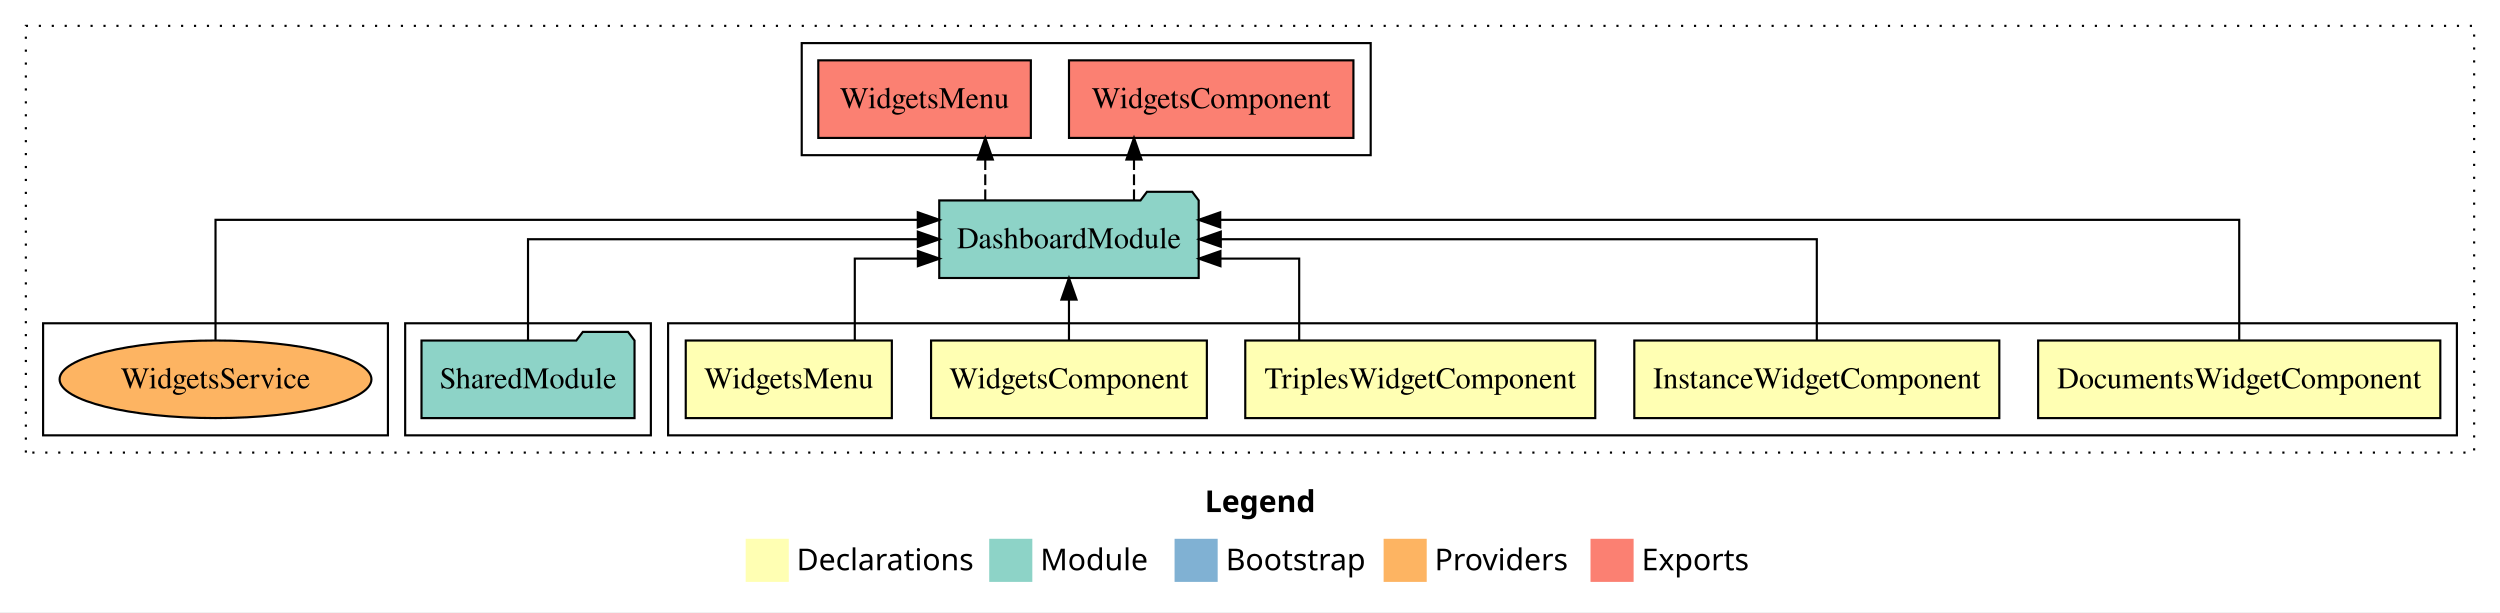
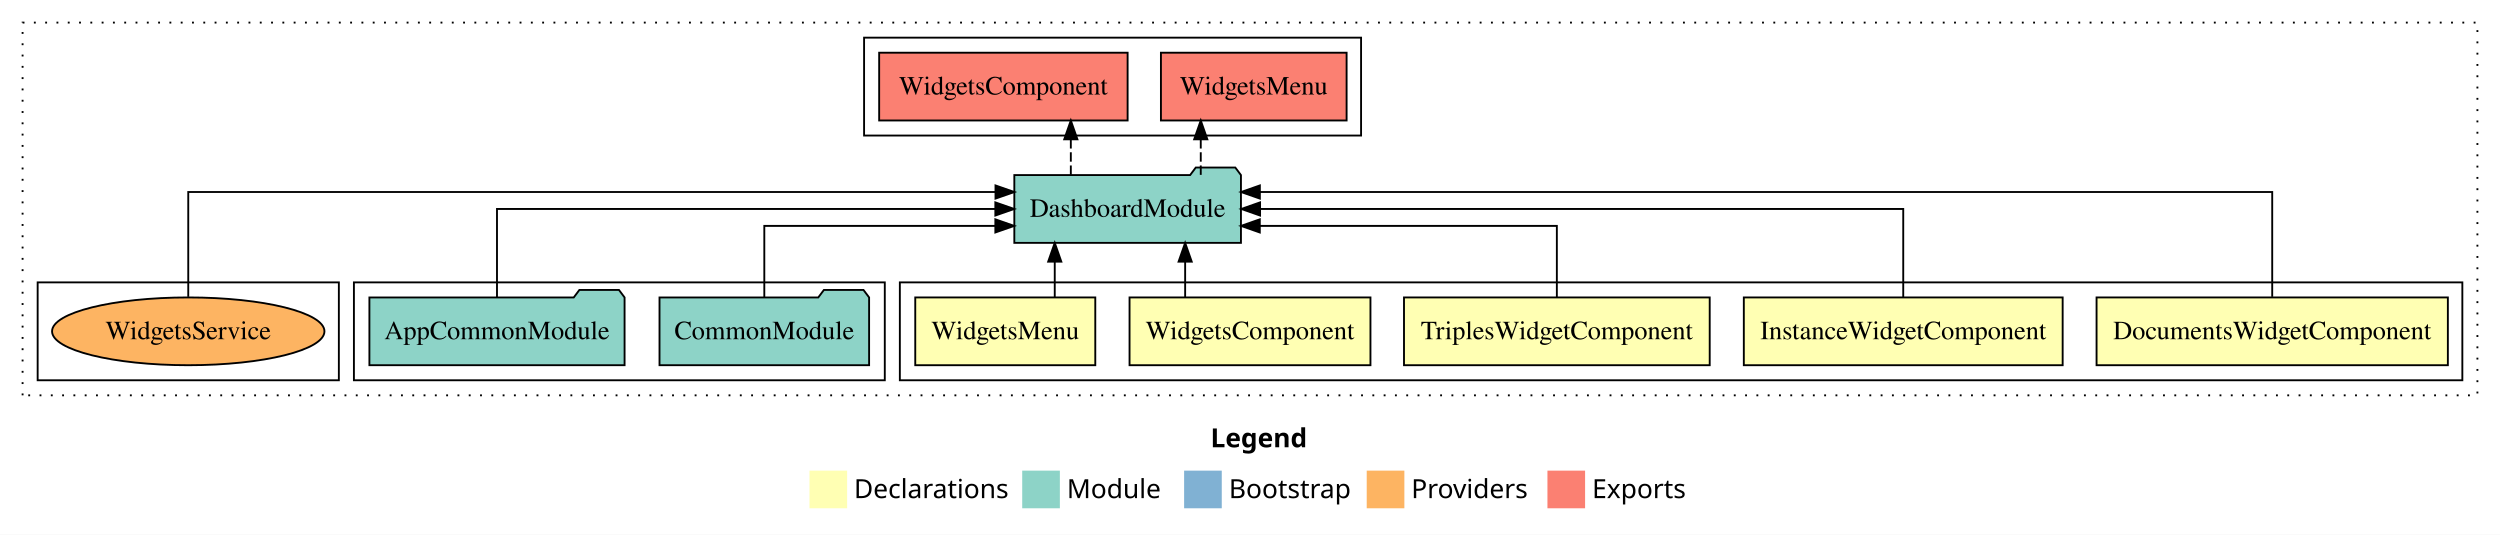
- <svg xmlns="http://www.w3.org/2000/svg" width="1160pt" height="284pt" viewBox="0.00 0.00 1160.00 284.00">
+ <svg xmlns="http://www.w3.org/2000/svg" width="1328pt" height="284pt" viewBox="0.00 0.00 1328.00 284.00">
  <g id="graph0" class="graph" transform="scale(1 1) rotate(0) translate(4 280)">
-     <polygon fill="#ffffff" stroke="transparent" points="-4,4 -4,-280 1156,-280 1156,4 -4,4" />
-     <text text-anchor="start" x="555.009" y="-42.4" font-family="sans-serif" font-weight="bold" font-size="14.00" fill="#000000">Legend</text>
-     <polygon fill="#ffffb3" stroke="transparent" points="342,-10 342,-30 362,-30 362,-10 342,-10" />
-     <text text-anchor="start" x="365.629" y="-15.4" font-family="sans-serif" font-size="14.00" fill="#000000">  Declarations</text>
-     <polygon fill="#8dd3c7" stroke="transparent" points="455,-10 455,-30 475,-30 475,-10 455,-10" />
-     <text text-anchor="start" x="478.725" y="-15.4" font-family="sans-serif" font-size="14.00" fill="#000000">  Module</text>
-     <polygon fill="#80b1d3" stroke="transparent" points="541,-10 541,-30 561,-30 561,-10 541,-10" />
-     <text text-anchor="start" x="564.781" y="-15.4" font-family="sans-serif" font-size="14.00" fill="#000000">  Bootstrap</text>
-     <polygon fill="#fdb462" stroke="transparent" points="638,-10 638,-30 658,-30 658,-10 638,-10" />
-     <text text-anchor="start" x="661.673" y="-15.4" font-family="sans-serif" font-size="14.00" fill="#000000">  Providers</text>
-     <polygon fill="#fb8072" stroke="transparent" points="734,-10 734,-30 754,-30 754,-10 734,-10" />
-     <text text-anchor="start" x="757.726" y="-15.4" font-family="sans-serif" font-size="14.00" fill="#000000">  Exports</text>
+     <polygon fill="#ffffff" stroke="transparent" points="-4,4 -4,-280 1324,-280 1324,4 -4,4" />
+     <text text-anchor="start" x="639.009" y="-42.4" font-family="sans-serif" font-weight="bold" font-size="14.00" fill="#000000">Legend</text>
+     <polygon fill="#ffffb3" stroke="transparent" points="426,-10 426,-30 446,-30 446,-10 426,-10" />
+     <text text-anchor="start" x="449.629" y="-15.4" font-family="sans-serif" font-size="14.00" fill="#000000">  Declarations</text>
+     <polygon fill="#8dd3c7" stroke="transparent" points="539,-10 539,-30 559,-30 559,-10 539,-10" />
+     <text text-anchor="start" x="562.725" y="-15.4" font-family="sans-serif" font-size="14.00" fill="#000000">  Module</text>
+     <polygon fill="#80b1d3" stroke="transparent" points="625,-10 625,-30 645,-30 645,-10 625,-10" />
+     <text text-anchor="start" x="648.781" y="-15.4" font-family="sans-serif" font-size="14.00" fill="#000000">  Bootstrap</text>
+     <polygon fill="#fdb462" stroke="transparent" points="722,-10 722,-30 742,-30 742,-10 722,-10" />
+     <text text-anchor="start" x="745.673" y="-15.4" font-family="sans-serif" font-size="14.00" fill="#000000">  Providers</text>
+     <polygon fill="#fb8072" stroke="transparent" points="818,-10 818,-30 838,-30 838,-10 818,-10" />
+     <text text-anchor="start" x="841.726" y="-15.4" font-family="sans-serif" font-size="14.00" fill="#000000">  Exports</text>
    <g id="clust1" class="cluster">
-       <polygon fill="none" stroke="#000000" stroke-dasharray="1,5" points="8,-70 8,-268 1144,-268 1144,-70 8,-70" />
+       <polygon fill="none" stroke="#000000" stroke-dasharray="1,5" points="8,-70 8,-268 1312,-268 1312,-70 8,-70" />
    </g>
    <g id="clust2" class="cluster">
-       <polygon fill="none" stroke="#000000" points="306,-78 306,-130 1136,-130 1136,-78 306,-78" />
+       <polygon fill="none" stroke="#000000" points="474,-78 474,-130 1304,-130 1304,-78 474,-78" />
    </g>
    <g id="clust8" class="cluster">
-       <polygon fill="none" stroke="#000000" points="184,-78 184,-130 298,-130 298,-78 184,-78" />
+       <polygon fill="none" stroke="#000000" points="184,-78 184,-130 466,-130 466,-78 184,-78" />
    </g>
    <g id="clust9" class="cluster">
-       <polygon fill="none" stroke="#000000" points="368,-208 368,-260 632,-260 632,-208 368,-208" />
+       <polygon fill="none" stroke="#000000" points="455,-208 455,-260 719,-260 719,-208 455,-208" />
    </g>
    <g id="clust11" class="cluster">
      <polygon fill="none" stroke="#000000" points="16,-78 16,-130 176,-130 176,-78 16,-78" />
    </g>
    <g id="node1" class="node">
-       <polygon fill="#ffffb3" stroke="#000000" points="1128.305,-122 941.695,-122 941.695,-86 1128.305,-86 1128.305,-122" />
-       <text text-anchor="middle" x="1035" y="-99.8" font-family="Times,serif" font-size="14.00" fill="#000000">DocumentsWidgetComponent</text>
+       <polygon fill="#ffffb3" stroke="#000000" points="1296.305,-122 1109.695,-122 1109.695,-86 1296.305,-86 1296.305,-122" />
+       <text text-anchor="middle" x="1203" y="-99.8" font-family="Times,serif" font-size="14.00" fill="#000000">DocumentsWidgetComponent</text>
    </g>
    <g id="node6" class="node">
-       <polygon fill="#8dd3c7" stroke="#000000" points="552.191,-187 549.191,-191 528.191,-191 525.191,-187 431.809,-187 431.809,-151 552.191,-151 552.191,-187" />
-       <text text-anchor="middle" x="492" y="-164.8" font-family="Times,serif" font-size="14.00" fill="#000000">DashboardModule</text>
+       <polygon fill="#8dd3c7" stroke="#000000" points="655.191,-187 652.191,-191 631.191,-191 628.191,-187 534.809,-187 534.809,-151 655.191,-151 655.191,-187" />
+       <text text-anchor="middle" x="595" y="-164.8" font-family="Times,serif" font-size="14.00" fill="#000000">DashboardModule</text>
    </g>
    <g id="edge1" class="edge">
-       <path fill="none" stroke="#000000" d="M1035,-122.292C1035,-144.206 1035,-178 1035,-178 1035,-178 562.185,-178 562.185,-178" />
-       <polygon fill="#000000" stroke="#000000" points="562.185,-174.5 552.185,-178 562.185,-181.5 562.185,-174.5" />
+       <path fill="none" stroke="#000000" d="M1203,-122.292C1203,-144.206 1203,-178 1203,-178 1203,-178 665.24,-178 665.24,-178" />
+       <polygon fill="#000000" stroke="#000000" points="665.24,-174.5 655.24,-178 665.24,-181.5 665.24,-174.5" />
    </g>
    <g id="node2" class="node">
-       <polygon fill="#ffffb3" stroke="#000000" points="923.683,-122 754.317,-122 754.317,-86 923.683,-86 923.683,-122" />
-       <text text-anchor="middle" x="839" y="-99.8" font-family="Times,serif" font-size="14.00" fill="#000000">InstanceWidgetComponent</text>
+       <polygon fill="#ffffb3" stroke="#000000" points="1091.682,-122 922.317,-122 922.317,-86 1091.682,-86 1091.682,-122" />
+       <text text-anchor="middle" x="1007" y="-99.8" font-family="Times,serif" font-size="14.00" fill="#000000">InstanceWidgetComponent</text>
    </g>
    <g id="edge2" class="edge">
-       <path fill="none" stroke="#000000" d="M839,-122.106C839,-141.339 839,-169 839,-169 839,-169 562.443,-169 562.443,-169" />
-       <polygon fill="#000000" stroke="#000000" points="562.443,-165.5 552.443,-169 562.443,-172.5 562.443,-165.5" />
+       <path fill="none" stroke="#000000" d="M1007,-122.106C1007,-141.339 1007,-169 1007,-169 1007,-169 665.35,-169 665.35,-169" />
+       <polygon fill="#000000" stroke="#000000" points="665.35,-165.5 655.35,-169 665.35,-172.5 665.35,-165.5" />
    </g>
    <g id="node3" class="node">
-       <polygon fill="#ffffb3" stroke="#000000" points="736.197,-122 573.803,-122 573.803,-86 736.197,-86 736.197,-122" />
-       <text text-anchor="middle" x="655" y="-99.8" font-family="Times,serif" font-size="14.00" fill="#000000">TriplesWidgetComponent</text>
+       <polygon fill="#ffffb3" stroke="#000000" points="904.197,-122 741.803,-122 741.803,-86 904.197,-86 904.197,-122" />
+       <text text-anchor="middle" x="823" y="-99.8" font-family="Times,serif" font-size="14.00" fill="#000000">TriplesWidgetComponent</text>
    </g>
    <g id="edge3" class="edge">
-       <path fill="none" stroke="#000000" d="M598.823,-122.027C598.823,-138.398 598.823,-160 598.823,-160 598.823,-160 562.279,-160 562.279,-160" />
-       <polygon fill="#000000" stroke="#000000" points="562.279,-156.5 552.279,-160 562.279,-163.5 562.279,-156.5" />
+       <path fill="none" stroke="#000000" d="M823,-122.027C823,-138.398 823,-160 823,-160 823,-160 665.203,-160 665.203,-160" />
+       <polygon fill="#000000" stroke="#000000" points="665.203,-156.5 655.203,-160 665.202,-163.5 665.203,-156.5" />
    </g>
    <g id="node4" class="node">
-       <polygon fill="#ffffb3" stroke="#000000" points="555.987,-122 428.013,-122 428.013,-86 555.987,-86 555.987,-122" />
-       <text text-anchor="middle" x="492" y="-99.8" font-family="Times,serif" font-size="14.00" fill="#000000">WidgetsComponent</text>
+       <polygon fill="#ffffb3" stroke="#000000" points="723.987,-122 596.013,-122 596.013,-86 723.987,-86 723.987,-122" />
+       <text text-anchor="middle" x="660" y="-99.8" font-family="Times,serif" font-size="14.00" fill="#000000">WidgetsComponent</text>
    </g>
    <g id="edge4" class="edge">
-       <path fill="none" stroke="#000000" d="M492,-122.106C492,-122.106 492,-140.991 492,-140.991" />
-       <polygon fill="#000000" stroke="#000000" points="488.5,-140.991 492,-150.991 495.5,-140.991 488.5,-140.991" />
+       <path fill="none" stroke="#000000" d="M625.551,-122.106C625.551,-122.106 625.551,-140.991 625.551,-140.991" />
+       <polygon fill="#000000" stroke="#000000" points="622.051,-140.991 625.551,-150.991 629.051,-140.991 622.051,-140.991" />
    </g>
    <g id="node5" class="node">
-       <polygon fill="#ffffb3" stroke="#000000" points="409.815,-122 314.185,-122 314.185,-86 409.815,-86 409.815,-122" />
-       <text text-anchor="middle" x="362" y="-99.8" font-family="Times,serif" font-size="14.00" fill="#000000">WidgetsMenu</text>
+       <polygon fill="#ffffb3" stroke="#000000" points="577.815,-122 482.185,-122 482.185,-86 577.815,-86 577.815,-122" />
+       <text text-anchor="middle" x="530" y="-99.8" font-family="Times,serif" font-size="14.00" fill="#000000">WidgetsMenu</text>
    </g>
    <g id="edge5" class="edge">
-       <path fill="none" stroke="#000000" d="M392.625,-122.027C392.625,-138.398 392.625,-160 392.625,-160 392.625,-160 421.901,-160 421.901,-160" />
-       <polygon fill="#000000" stroke="#000000" points="421.901,-163.5 431.901,-160 421.901,-156.5 421.901,-163.5" />
+       <path fill="none" stroke="#000000" d="M556.281,-122.106C556.281,-122.106 556.281,-140.991 556.281,-140.991" />
+       <polygon fill="#000000" stroke="#000000" points="552.781,-140.991 556.281,-150.991 559.781,-140.991 552.781,-140.991" />
+     </g>
+     <g id="node9" class="node">
+       <polygon fill="#fb8072" stroke="#000000" points="711.314,-252 612.686,-252 612.686,-216 711.314,-216 711.314,-252" />
+       <text text-anchor="middle" x="662" y="-229.8" font-family="Times,serif" font-size="14.00" fill="#000000">WidgetsMenu </text>
+     </g>
+     <g id="edge8" class="edge">
+       <path fill="none" stroke="#000000" stroke-dasharray="5,2" d="M633.844,-187.106C633.844,-187.106 633.844,-205.991 633.844,-205.991" />
+       <polygon fill="#000000" stroke="#000000" points="630.344,-205.991 633.844,-215.991 637.344,-205.991 630.344,-205.991" />
+     </g>
+     <g id="node10" class="node">
+       <polygon fill="#fb8072" stroke="#000000" points="594.988,-252 463.012,-252 463.012,-216 594.988,-216 594.988,-252" />
+       <text text-anchor="middle" x="529" y="-229.8" font-family="Times,serif" font-size="14.00" fill="#000000">WidgetsComponent </text>
+     </g>
+     <g id="edge9" class="edge">
+       <path fill="none" stroke="#000000" stroke-dasharray="5,2" d="M564.824,-187.106C564.824,-187.106 564.824,-205.991 564.824,-205.991" />
+       <polygon fill="#000000" stroke="#000000" points="561.324,-205.991 564.824,-215.991 568.324,-205.991 561.324,-205.991" />
+     </g>
+     <g id="node7" class="node">
+       <polygon fill="#8dd3c7" stroke="#000000" points="457.668,-122 454.668,-126 433.668,-126 430.668,-122 346.332,-122 346.332,-86 457.668,-86 457.668,-122" />
+       <text text-anchor="middle" x="402" y="-99.8" font-family="Times,serif" font-size="14.00" fill="#000000">CommonModule</text>
+     </g>
+     <g id="edge6" class="edge">
+       <path fill="none" stroke="#000000" d="M402,-122.027C402,-138.398 402,-160 402,-160 402,-160 524.727,-160 524.727,-160" />
+       <polygon fill="#000000" stroke="#000000" points="524.727,-163.5 534.727,-160 524.727,-156.5 524.727,-163.5" />
    </g>
    <g id="node8" class="node">
-       <polygon fill="#fb8072" stroke="#000000" points="623.988,-252 492.012,-252 492.012,-216 623.988,-216 623.988,-252" />
-       <text text-anchor="middle" x="558" y="-229.8" font-family="Times,serif" font-size="14.00" fill="#000000">WidgetsComponent </text>
+       <polygon fill="#8dd3c7" stroke="#000000" points="327.774,-122 324.774,-126 303.774,-126 300.774,-122 192.226,-122 192.226,-86 327.774,-86 327.774,-122" />
+       <text text-anchor="middle" x="260" y="-99.8" font-family="Times,serif" font-size="14.00" fill="#000000">AppCommonModule</text>
    </g>
    <g id="edge7" class="edge">
-       <path fill="none" stroke="#000000" stroke-dasharray="5,2" d="M522.176,-187.106C522.176,-187.106 522.176,-205.991 522.176,-205.991" />
-       <polygon fill="#000000" stroke="#000000" points="518.676,-205.991 522.176,-215.991 525.676,-205.991 518.676,-205.991" />
+       <path fill="none" stroke="#000000" d="M260,-122.106C260,-141.339 260,-169 260,-169 260,-169 524.722,-169 524.722,-169" />
+       <polygon fill="#000000" stroke="#000000" points="524.722,-172.5 534.722,-169 524.722,-165.5 524.722,-172.5" />
    </g>
-     <g id="node9" class="node">
-       <polygon fill="#fb8072" stroke="#000000" points="474.314,-252 375.686,-252 375.686,-216 474.314,-216 474.314,-252" />
-       <text text-anchor="middle" x="425" y="-229.8" font-family="Times,serif" font-size="14.00" fill="#000000">WidgetsMenu </text>
-     </g>
-     <g id="edge8" class="edge">
-       <path fill="none" stroke="#000000" stroke-dasharray="5,2" d="M453.156,-187.106C453.156,-187.106 453.156,-205.991 453.156,-205.991" />
-       <polygon fill="#000000" stroke="#000000" points="449.656,-205.991 453.156,-215.991 456.656,-205.991 449.656,-205.991" />
-     </g>
-     <g id="node7" class="node">
-       <polygon fill="#8dd3c7" stroke="#000000" points="290.423,-122 287.423,-126 266.423,-126 263.423,-122 191.577,-122 191.577,-86 290.423,-86 290.423,-122" />
-       <text text-anchor="middle" x="241" y="-99.8" font-family="Times,serif" font-size="14.00" fill="#000000">SharedModule</text>
-     </g>
-     <g id="edge6" class="edge">
-       <path fill="none" stroke="#000000" d="M241,-122.106C241,-141.339 241,-169 241,-169 241,-169 421.879,-169 421.879,-169" />
-       <polygon fill="#000000" stroke="#000000" points="421.879,-172.5 431.879,-169 421.879,-165.5 421.879,-172.5" />
-     </g>
-     <g id="node10" class="node">
+     <g id="node11" class="node">
      <ellipse fill="#fdb462" stroke="#000000" cx="96" cy="-104" rx="72.348" ry="18" />
      <text text-anchor="middle" x="96" y="-99.8" font-family="Times,serif" font-size="14.00" fill="#000000">WidgetsService</text>
    </g>
-     <g id="edge9" class="edge">
-       <path fill="none" stroke="#000000" d="M96,-122.292C96,-144.206 96,-178 96,-178 96,-178 421.856,-178 421.856,-178" />
-       <polygon fill="#000000" stroke="#000000" points="421.856,-181.5 431.856,-178 421.856,-174.5 421.856,-181.5" />
+     <g id="edge10" class="edge">
+       <path fill="none" stroke="#000000" d="M96,-122.292C96,-144.206 96,-178 96,-178 96,-178 524.809,-178 524.809,-178" />
+       <polygon fill="#000000" stroke="#000000" points="524.809,-181.5 534.809,-178 524.809,-174.5 524.809,-181.5" />
    </g>
  </g>
</svg>
